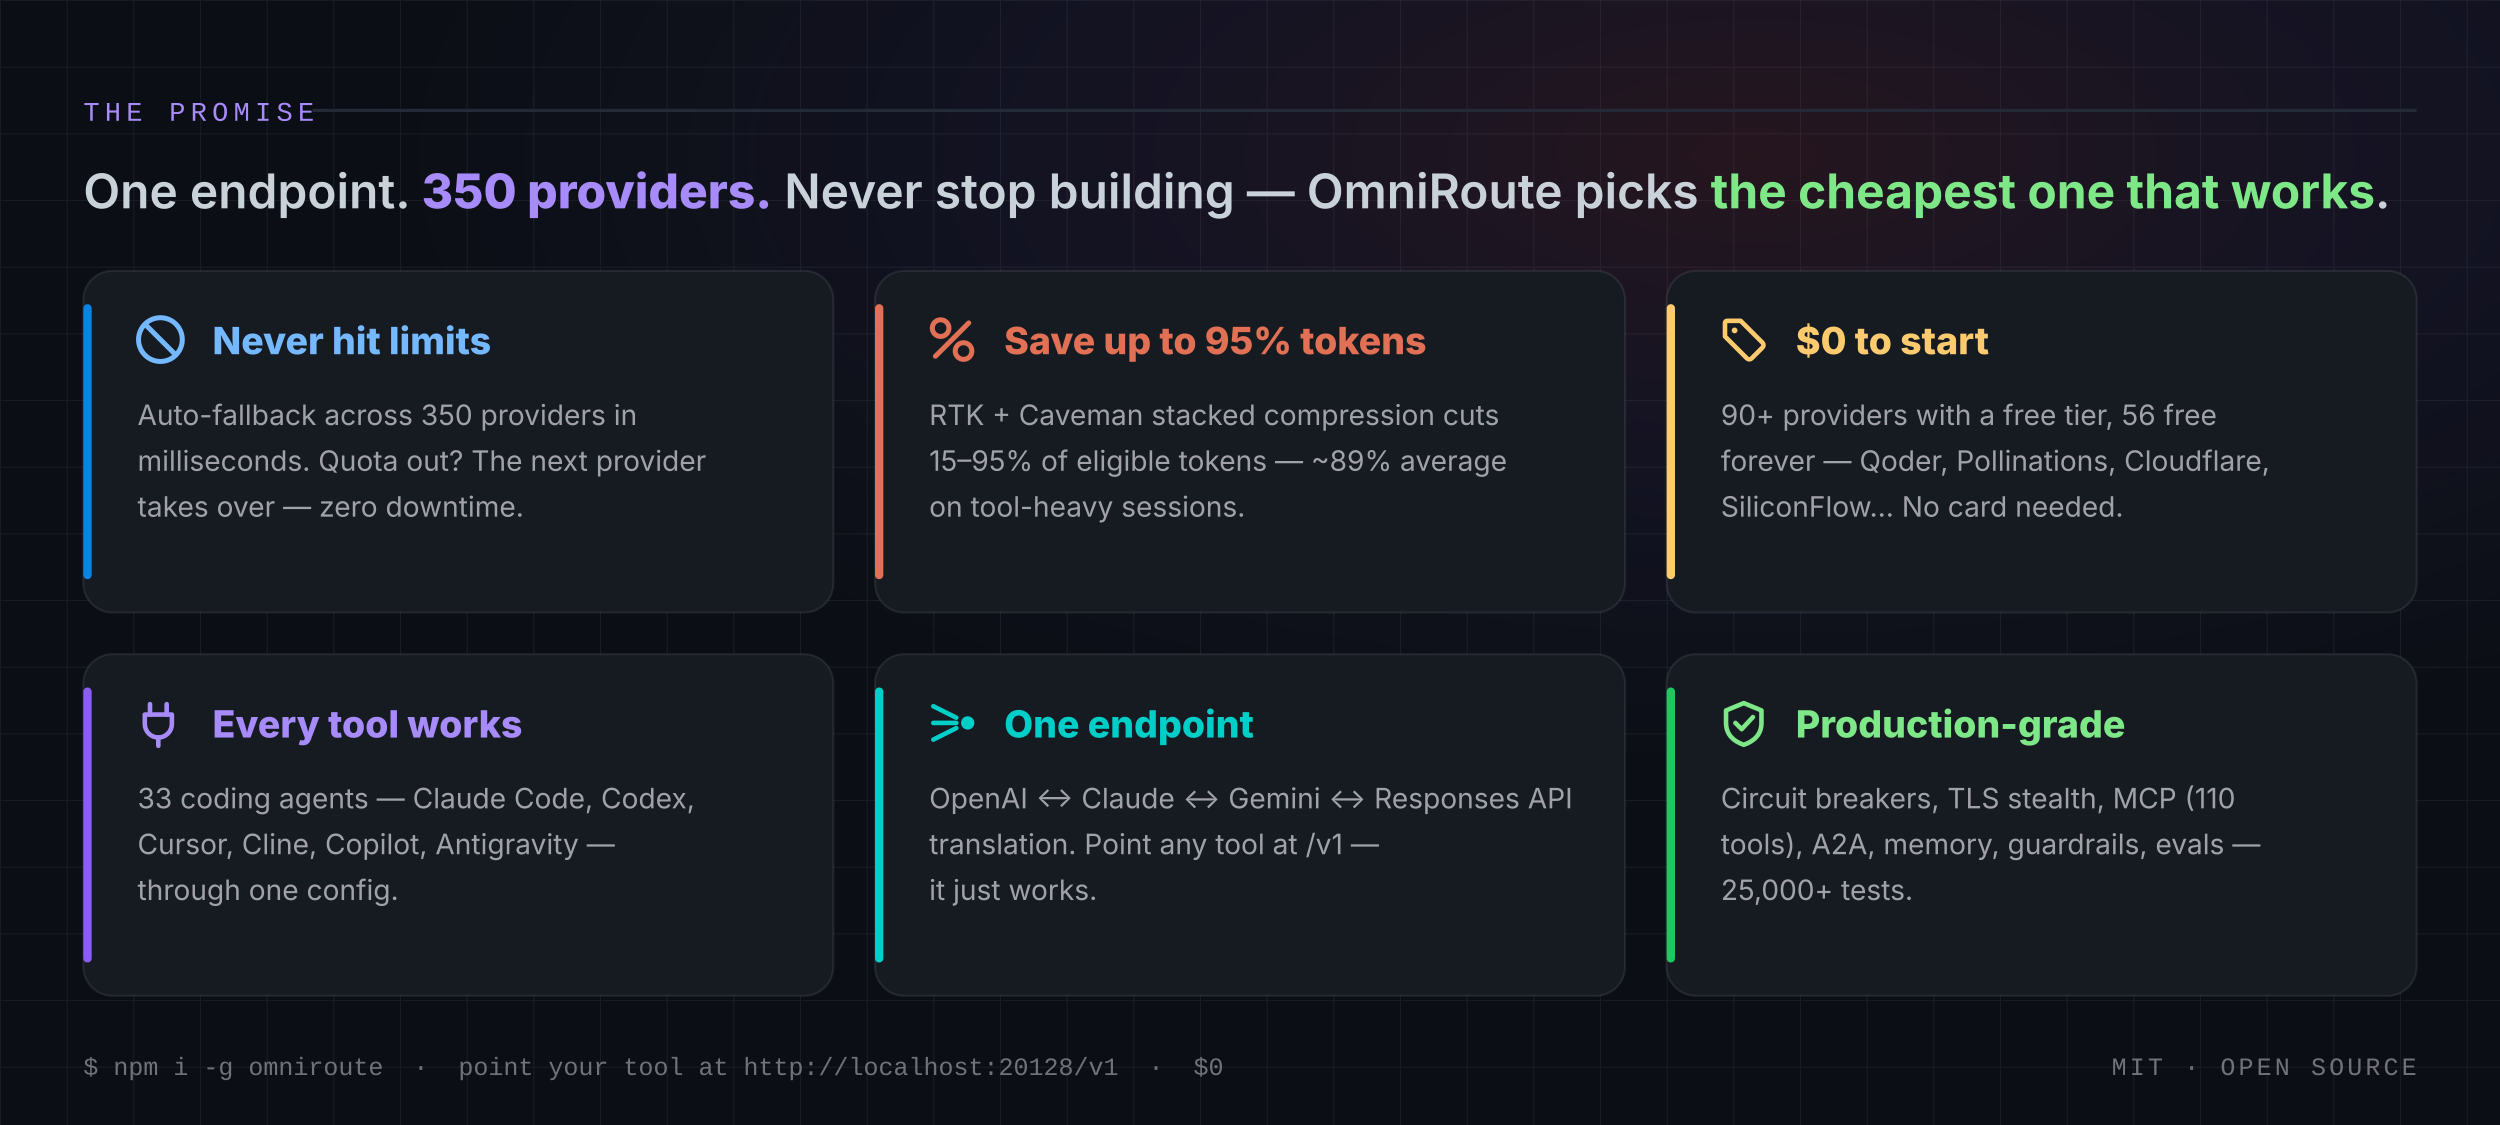
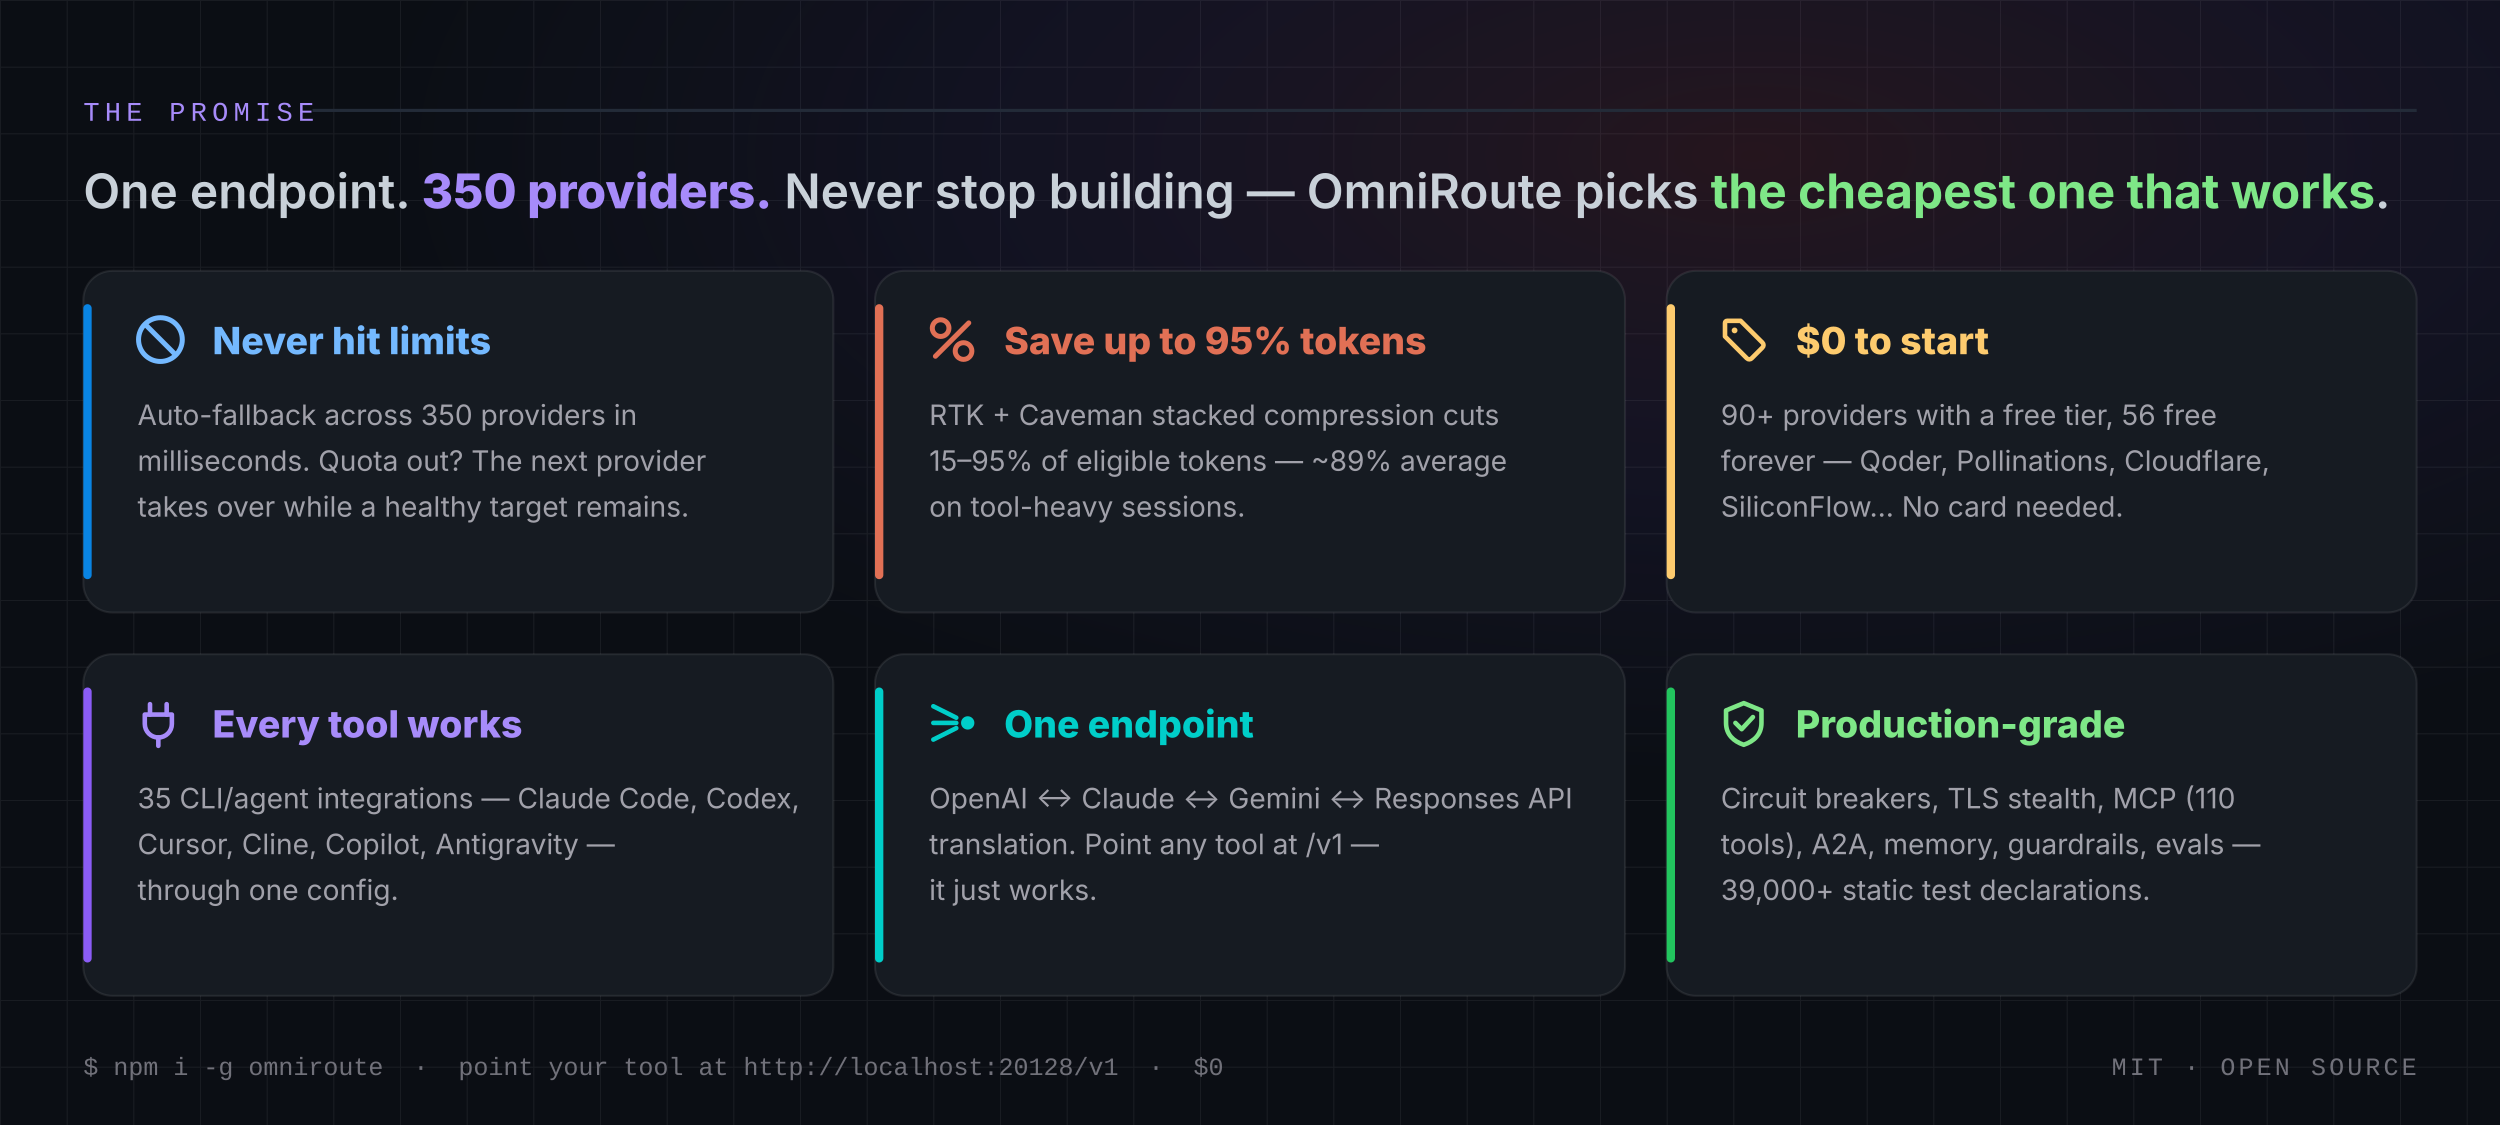
- <svg xmlns="http://www.w3.org/2000/svg" viewBox="0 0 1200 540" role="img" aria-label="The OmniRoute promise: one endpoint, 350 providers — never stop building, OmniRoute picks the cheapest one that works. Six pillars. Never hit limits: auto-fallback across 350 providers in milliseconds, quota out means the next provider takes over with zero downtime. Save up to 95 percent of tokens: RTK plus Caveman stacked compression cuts 15 to 95 percent of eligible tokens, about 89 percent average on tool-heavy sessions. Zero dollars to start: 90+ providers with a free tier, 56 free forever — Qoder, Pollinations, Cloudflare, SiliconFlow — no card needed. Every tool works: 33 coding agents including Claude Code, Codex, Cursor, Cline, Copilot and Antigravity through one config. One endpoint: OpenAI, Claude, Gemini and Responses API translation — point any tool at /v1 and it just works. Production-grade: circuit breakers, TLS stealth, MCP with 110 tools, A2A, memory, guardrails, evals — 25,000+ tests.">
+ <svg xmlns="http://www.w3.org/2000/svg" viewBox="0 0 1200 540" role="img" aria-label="The OmniRoute promise: one endpoint and 350 providers. Six pillars. Resilient fallback: automatic routing continues while another healthy target is available. Save up to 95 percent of eligible tokens: RTK plus Caveman stacked compression averages about 89 percent on tool-heavy sessions. Zero dollars to start: 90+ providers with a free tier and 56 recurring or keyless free-forever providers. Every tool works: 35 CLI and agent integration records, including Claude Code, Codex, Cursor, Cline, Copilot and Antigravity, through one config. One endpoint: OpenAI, Claude, Gemini and Responses API translation at /v1. Production controls: circuit breakers, TLS stealth, MCP with 110 tools, A2A, memory, guardrails, evals, and 39,000+ static test declarations across 5,100+ tracked test files.">
  <defs>
    <pattern id="gridPaperP" width="32" height="32" patternUnits="userSpaceOnUse">
      <path d="M 32 0 L 0 0 0 32" fill="none" stroke="#ffffff" stroke-opacity="0.06" stroke-width="1" />
    </pattern>
    <radialGradient id="bgGlowP" cx="70%" cy="14%" r="55%">
      <stop offset="0%" stop-color="#e54d5e" stop-opacity="0.12" />
      <stop offset="55%" stop-color="#8b5cf6" stop-opacity="0.06" />
      <stop offset="100%" stop-color="#6366f1" stop-opacity="0" />
    </radialGradient>
  </defs>
  <rect width="1200" height="540" fill="#0b0e14" />
  <rect width="1200" height="540" fill="url(#gridPaperP)" />
  <rect width="1200" height="540" fill="url(#bgGlowP)" />
  <g>
    <text x="40" y="58" font-family="Consolas, 'Courier New', monospace" font-size="13" letter-spacing="2.5" fill="#a78bfa">THE PROMISE</text>
    <line x1="150" y1="53" x2="1160" y2="53" stroke="#232b38" stroke-width="1.5" />
  </g>
  <g>
    <text x="40" y="100" font-family="Inter, 'Segoe UI', Arial, Helvetica, system-ui, sans-serif" font-size="23" font-weight="600" fill="#c9d1d9">One endpoint. <tspan fill="#a78bfa" font-weight="800">350 providers.</tspan> Never stop building — OmniRoute picks <tspan fill="#7ee787" font-weight="700">the cheapest one that works</tspan>.</text>
  </g>
  <g font-family="Inter, 'Segoe UI', Arial, Helvetica, system-ui, sans-serif">
    <g>
      <rect x="40" y="130" width="360" height="164" rx="14" fill="#161b22" stroke="#ffffff" stroke-opacity="0.08" stroke-width="1" />
      <rect x="40" y="130" width="360" height="164" rx="14" fill="none" stroke="#74b9ff" stroke-width="1.5" opacity="0">
        <animate attributeName="opacity" values="0;0.9;0;0" keyTimes="0;0.055;0.12;1" dur="12s" begin="3s" repeatCount="indefinite" />
      </rect>
      <rect x="40" y="146" width="4" height="132" rx="2" fill="#0984e3" />
      <g transform="translate(66,152)" stroke="#74b9ff" stroke-width="2.4" fill="none" stroke-linecap="round">
        <circle cx="11" cy="11" r="10.5" />
        <line x1="3.9" y1="3.9" x2="18.1" y2="18.1" />
      </g>
      <text x="102" y="170" font-size="18" font-weight="800" fill="#74b9ff">Never hit limits</text>
      <text x="66" y="204" font-size="13.5" fill="#a1a1aa">Auto-fallback across 350 providers in</text>
      <text x="66" y="226" font-size="13.5" fill="#a1a1aa">milliseconds. Quota out? The next provider</text>
-       <text x="66" y="248" font-size="13.5" fill="#a1a1aa">takes over — zero downtime.</text>
+       <text x="66" y="248" font-size="13.5" fill="#a1a1aa">takes over while a healthy target remains.</text>
    </g>
    <g>
      <rect x="420" y="130" width="360" height="164" rx="14" fill="#161b22" stroke="#ffffff" stroke-opacity="0.08" stroke-width="1" />
      <rect x="420" y="130" width="360" height="164" rx="14" fill="none" stroke="#e17055" stroke-width="1.5" opacity="0">
        <animate attributeName="opacity" values="0;0;0.9;0;0" keyTimes="0;0.167;0.222;0.287;1" dur="12s" begin="3s" repeatCount="indefinite" />
      </rect>
      <rect x="420" y="146" width="4" height="132" rx="2" fill="#e17055" />
      <g transform="translate(446,152)" stroke="#e17055" stroke-width="2.4" fill="none" stroke-linecap="round">
        <circle cx="5.5" cy="5.5" r="4" />
        <circle cx="16.5" cy="16.5" r="4" />
        <line x1="19" y1="3" x2="3" y2="19" />
      </g>
      <text x="482" y="170" font-size="18" font-weight="800" fill="#e17055">Save up to 95% tokens</text>
      <text x="446" y="204" font-size="13.5" fill="#a1a1aa">RTK + Caveman stacked compression cuts</text>
      <text x="446" y="226" font-size="13.5" fill="#a1a1aa">15–95% of eligible tokens — ~89% average</text>
      <text x="446" y="248" font-size="13.5" fill="#a1a1aa">on tool-heavy sessions.</text>
    </g>
    <g>
      <rect x="800" y="130" width="360" height="164" rx="14" fill="#161b22" stroke="#ffffff" stroke-opacity="0.08" stroke-width="1" />
      <rect x="800" y="130" width="360" height="164" rx="14" fill="none" stroke="#fdcb6e" stroke-width="1.5" opacity="0">
        <animate attributeName="opacity" values="0;0;0.9;0;0" keyTimes="0;0.334;0.389;0.454;1" dur="12s" begin="3s" repeatCount="indefinite" />
      </rect>
      <rect x="800" y="146" width="4" height="132" rx="2" fill="#fdcb6e" />
      <g transform="translate(826,152)" stroke="#fdcb6e" stroke-width="2.2" fill="none" stroke-linecap="round" stroke-linejoin="round">
        <path d="M 2,9.5 L 2,3 A 1,1 0 0 1 3,2 L 9.5,2 L 20,12.5 A 1.6,1.6 0 0 1 20,14.8 L 14.8,20 A 1.6,1.6 0 0 1 12.5,20 Z" />
        <circle cx="6.6" cy="6.6" r="1.4" fill="#fdcb6e" stroke="none" />
      </g>
      <text x="862" y="170" font-size="18" font-weight="800" fill="#fdcb6e">$0 to start</text>
      <text x="826" y="204" font-size="13.5" fill="#a1a1aa">90+ providers with a free tier, 56 free</text>
      <text x="826" y="226" font-size="13.5" fill="#a1a1aa">forever — Qoder, Pollinations, Cloudflare,</text>
      <text x="826" y="248" font-size="13.5" fill="#a1a1aa">SiliconFlow… No card needed.</text>
    </g>
    <g>
      <rect x="40" y="314" width="360" height="164" rx="14" fill="#161b22" stroke="#ffffff" stroke-opacity="0.08" stroke-width="1" />
      <rect x="40" y="314" width="360" height="164" rx="14" fill="none" stroke="#a78bfa" stroke-width="1.5" opacity="0">
        <animate attributeName="opacity" values="0;0;0.9;0;0" keyTimes="0;0.5;0.555;0.62;1" dur="12s" begin="3s" repeatCount="indefinite" />
      </rect>
      <rect x="40" y="330" width="4" height="132" rx="2" fill="#8b5cf6" />
      <g transform="translate(66,336)" stroke="#a78bfa" stroke-width="2.2" fill="none" stroke-linecap="round" stroke-linejoin="round">
        <path d="M 6,2 L 6,7 M 14,2 L 14,7" />
        <path d="M 3.5,7 L 16.5,7 L 16.5,11.5 A 6.5,6.5 0 0 1 10,18 A 6.5,6.5 0 0 1 3.5,11.5 Z" />
        <path d="M 10,18 L 10,22" />
      </g>
      <text x="102" y="354" font-size="18" font-weight="800" fill="#a78bfa">Every tool works</text>
-       <text x="66" y="388" font-size="13.5" fill="#a1a1aa">33 coding agents — Claude Code, Codex,</text>
+       <text x="66" y="388" font-size="13.5" fill="#a1a1aa">35 CLI/agent integrations — Claude Code, Codex,</text>
      <text x="66" y="410" font-size="13.5" fill="#a1a1aa">Cursor, Cline, Copilot, Antigravity —</text>
      <text x="66" y="432" font-size="13.5" fill="#a1a1aa">through one config.</text>
    </g>
    <g>
      <rect x="420" y="314" width="360" height="164" rx="14" fill="#161b22" stroke="#ffffff" stroke-opacity="0.08" stroke-width="1" />
      <rect x="420" y="314" width="360" height="164" rx="14" fill="none" stroke="#00cec9" stroke-width="1.5" opacity="0">
        <animate attributeName="opacity" values="0;0;0.9;0;0" keyTimes="0;0.667;0.722;0.787;1" dur="12s" begin="3s" repeatCount="indefinite" />
      </rect>
      <rect x="420" y="330" width="4" height="132" rx="2" fill="#00cec9" />
      <g transform="translate(446,336)" stroke="#00cec9" stroke-width="2.2" fill="none" stroke-linecap="round">
        <path d="M 2,3 L 13,8.5 M 2,11 L 13,11 M 2,19 L 13,13.5" />
        <circle cx="18.5" cy="11" r="3.2" fill="#00cec9" stroke="none" />
      </g>
      <text x="482" y="354" font-size="18" font-weight="800" fill="#00cec9">One endpoint</text>
      <text x="446" y="388" font-size="13.5" fill="#a1a1aa">OpenAI ↔ Claude ↔ Gemini ↔ Responses API</text>
      <text x="446" y="410" font-size="13.5" fill="#a1a1aa">translation. Point any tool at /v1 —</text>
      <text x="446" y="432" font-size="13.5" fill="#a1a1aa">it just works.</text>
    </g>
    <g>
      <rect x="800" y="314" width="360" height="164" rx="14" fill="#161b22" stroke="#ffffff" stroke-opacity="0.08" stroke-width="1" />
      <rect x="800" y="314" width="360" height="164" rx="14" fill="none" stroke="#7ee787" stroke-width="1.5" opacity="0">
        <animate attributeName="opacity" values="0;0;0.9;0;0" keyTimes="0;0.834;0.889;0.954;1" dur="12s" begin="3s" repeatCount="indefinite" />
      </rect>
      <rect x="800" y="330" width="4" height="132" rx="2" fill="#22c55e" />
      <g transform="translate(826,336)" stroke="#7ee787" stroke-width="2.2" fill="none" stroke-linecap="round" stroke-linejoin="round">
        <path d="M 11,1.5 L 19.5,5 L 19.5,11 C 19.5,16.5 16,19.8 11,21.5 C 6,19.8 2.5,16.5 2.5,11 L 2.5,5 Z" />
        <path d="M 7,11 L 10,14 L 15.4,8.2" />
      </g>
      <text x="862" y="354" font-size="18" font-weight="800" fill="#7ee787">Production-grade</text>
      <text x="826" y="388" font-size="13.5" fill="#a1a1aa">Circuit breakers, TLS stealth, MCP (110</text>
      <text x="826" y="410" font-size="13.5" fill="#a1a1aa">tools), A2A, memory, guardrails, evals —</text>
-       <text x="826" y="432" font-size="13.5" fill="#a1a1aa">25,000+ tests.</text>
+       <text x="826" y="432" font-size="13.5" fill="#a1a1aa">39,000+ static test declarations.</text>
    </g>
  </g>
  <g>
    <text x="40" y="516" font-family="Consolas, 'Courier New', monospace" font-size="12" fill="#71717a">$ npm i -g omniroute  ·  point your tool at http://localhost:20128/v1  ·  $0</text>
    <text x="1160" y="516" text-anchor="end" font-family="Consolas, 'Courier New', monospace" font-size="12" letter-spacing="1.5" fill="#71717a">MIT · OPEN SOURCE</text>
  </g>
</svg>
